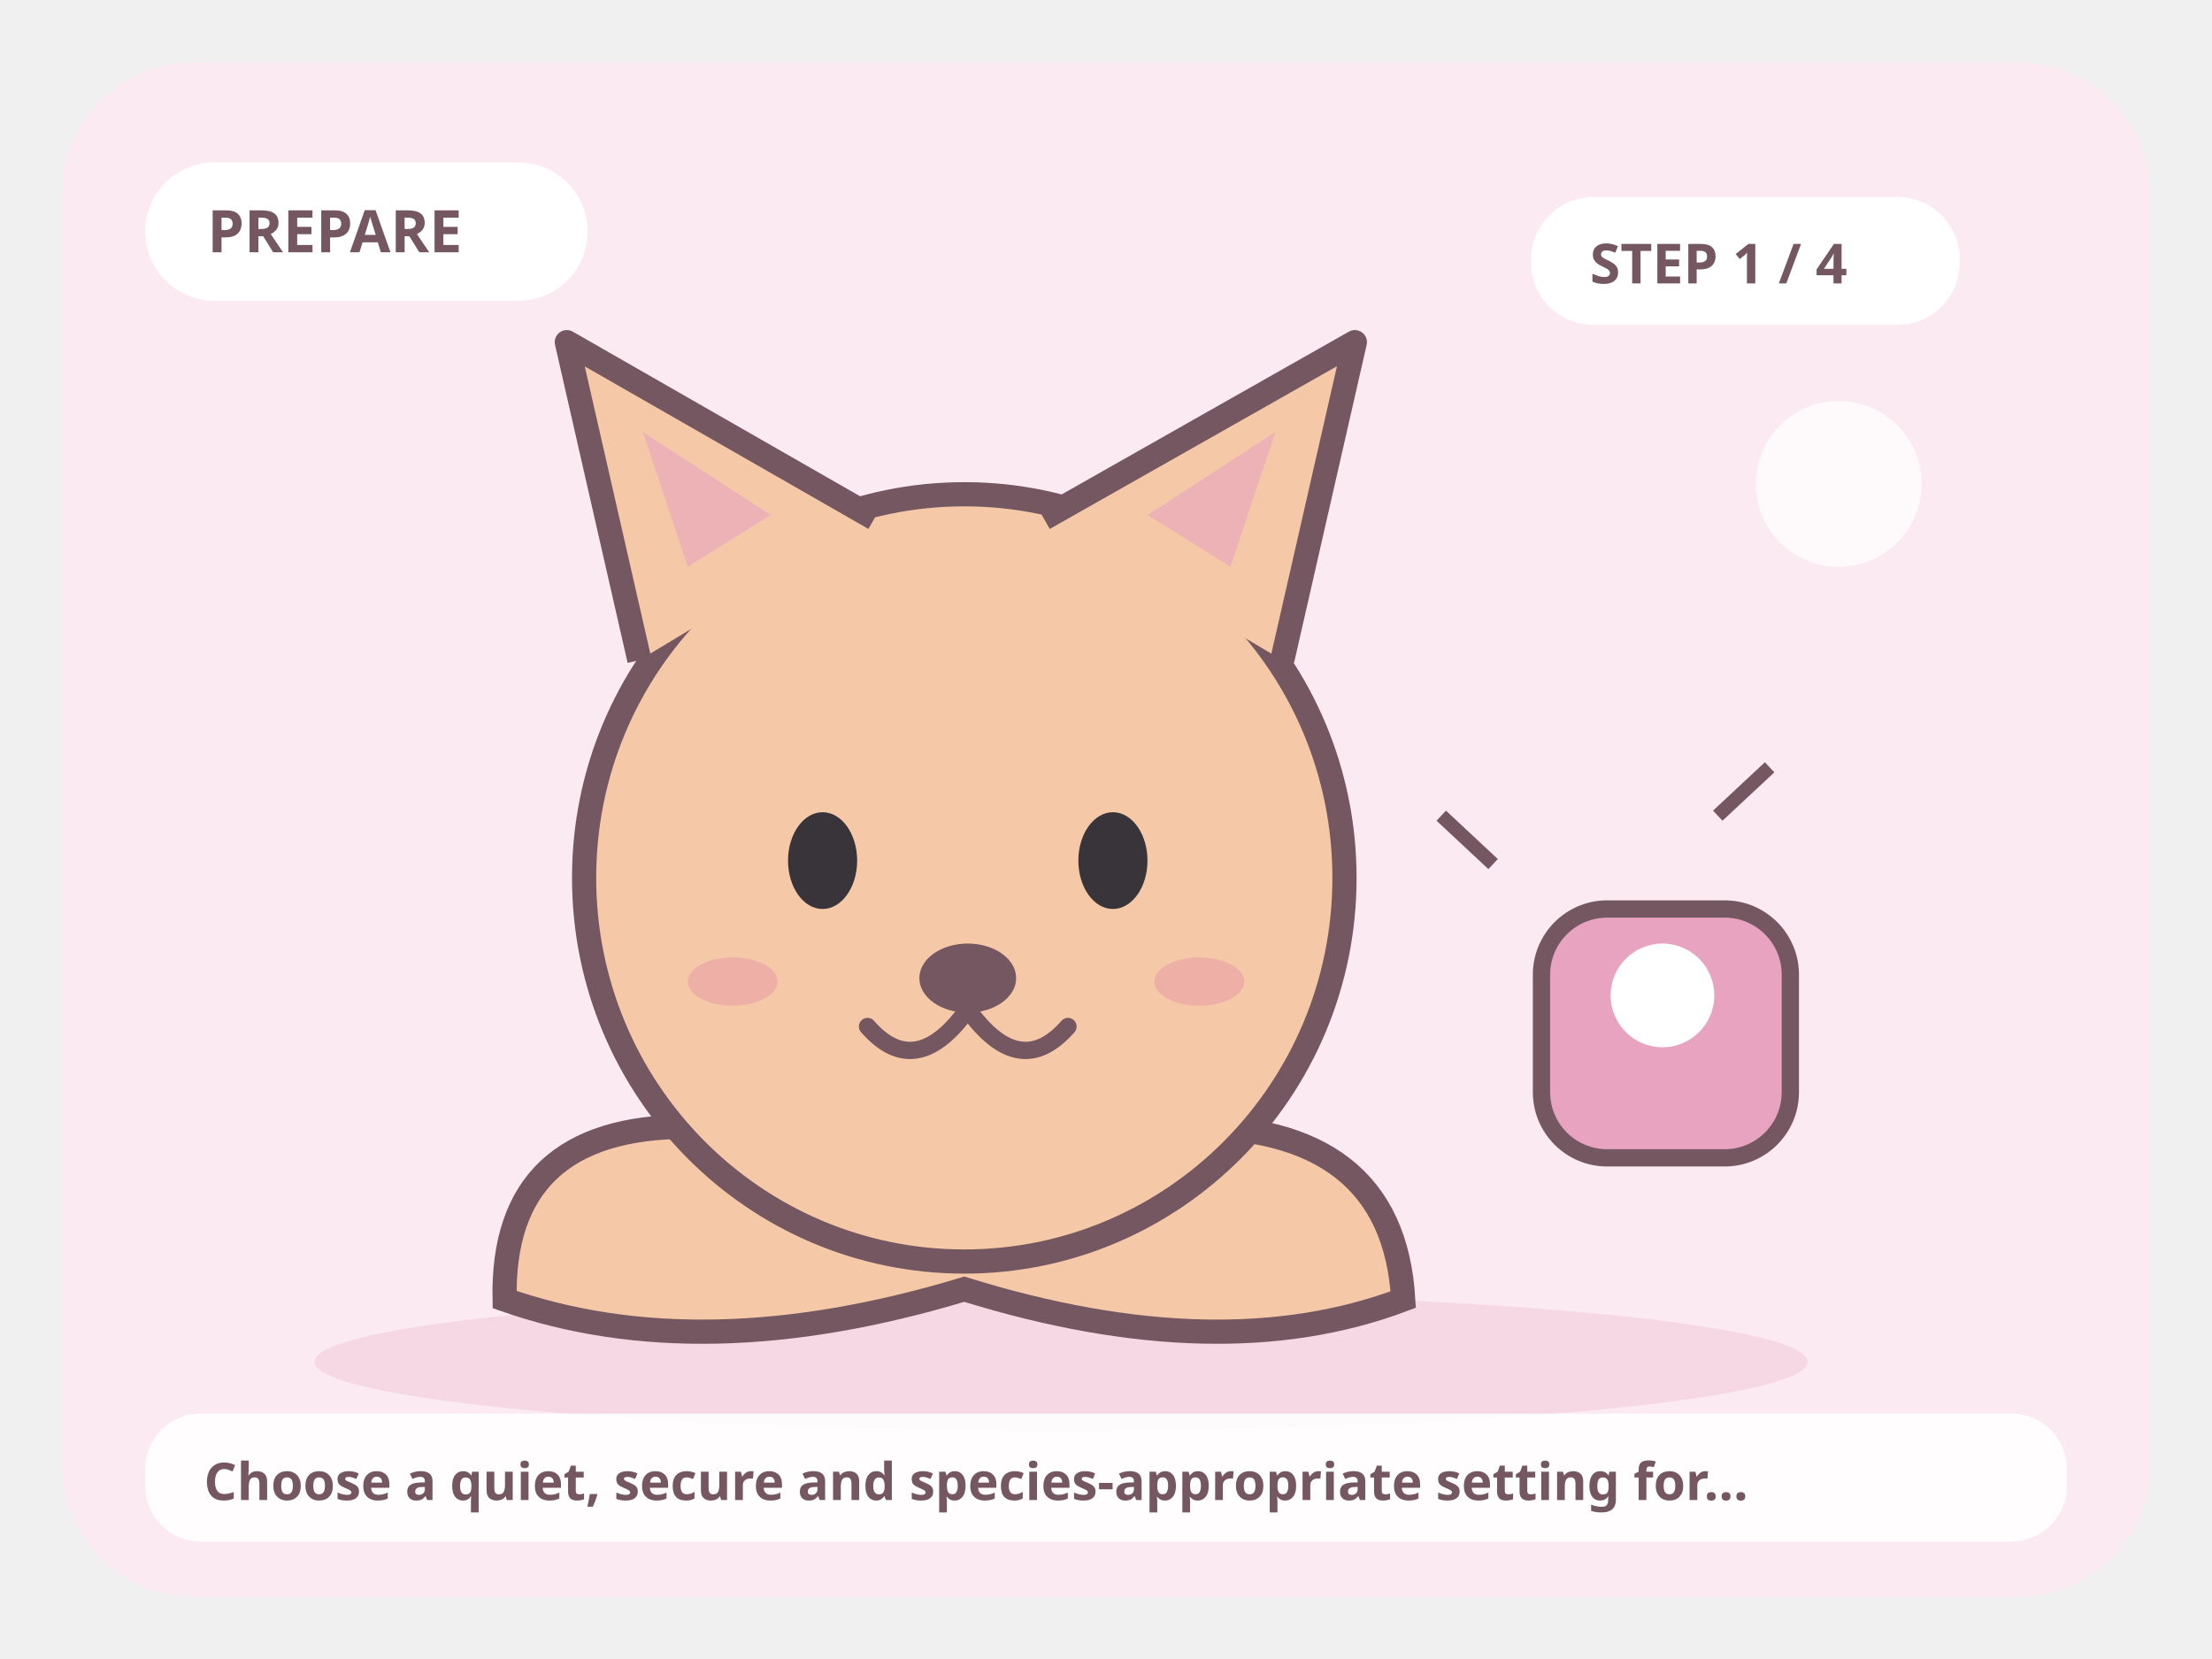
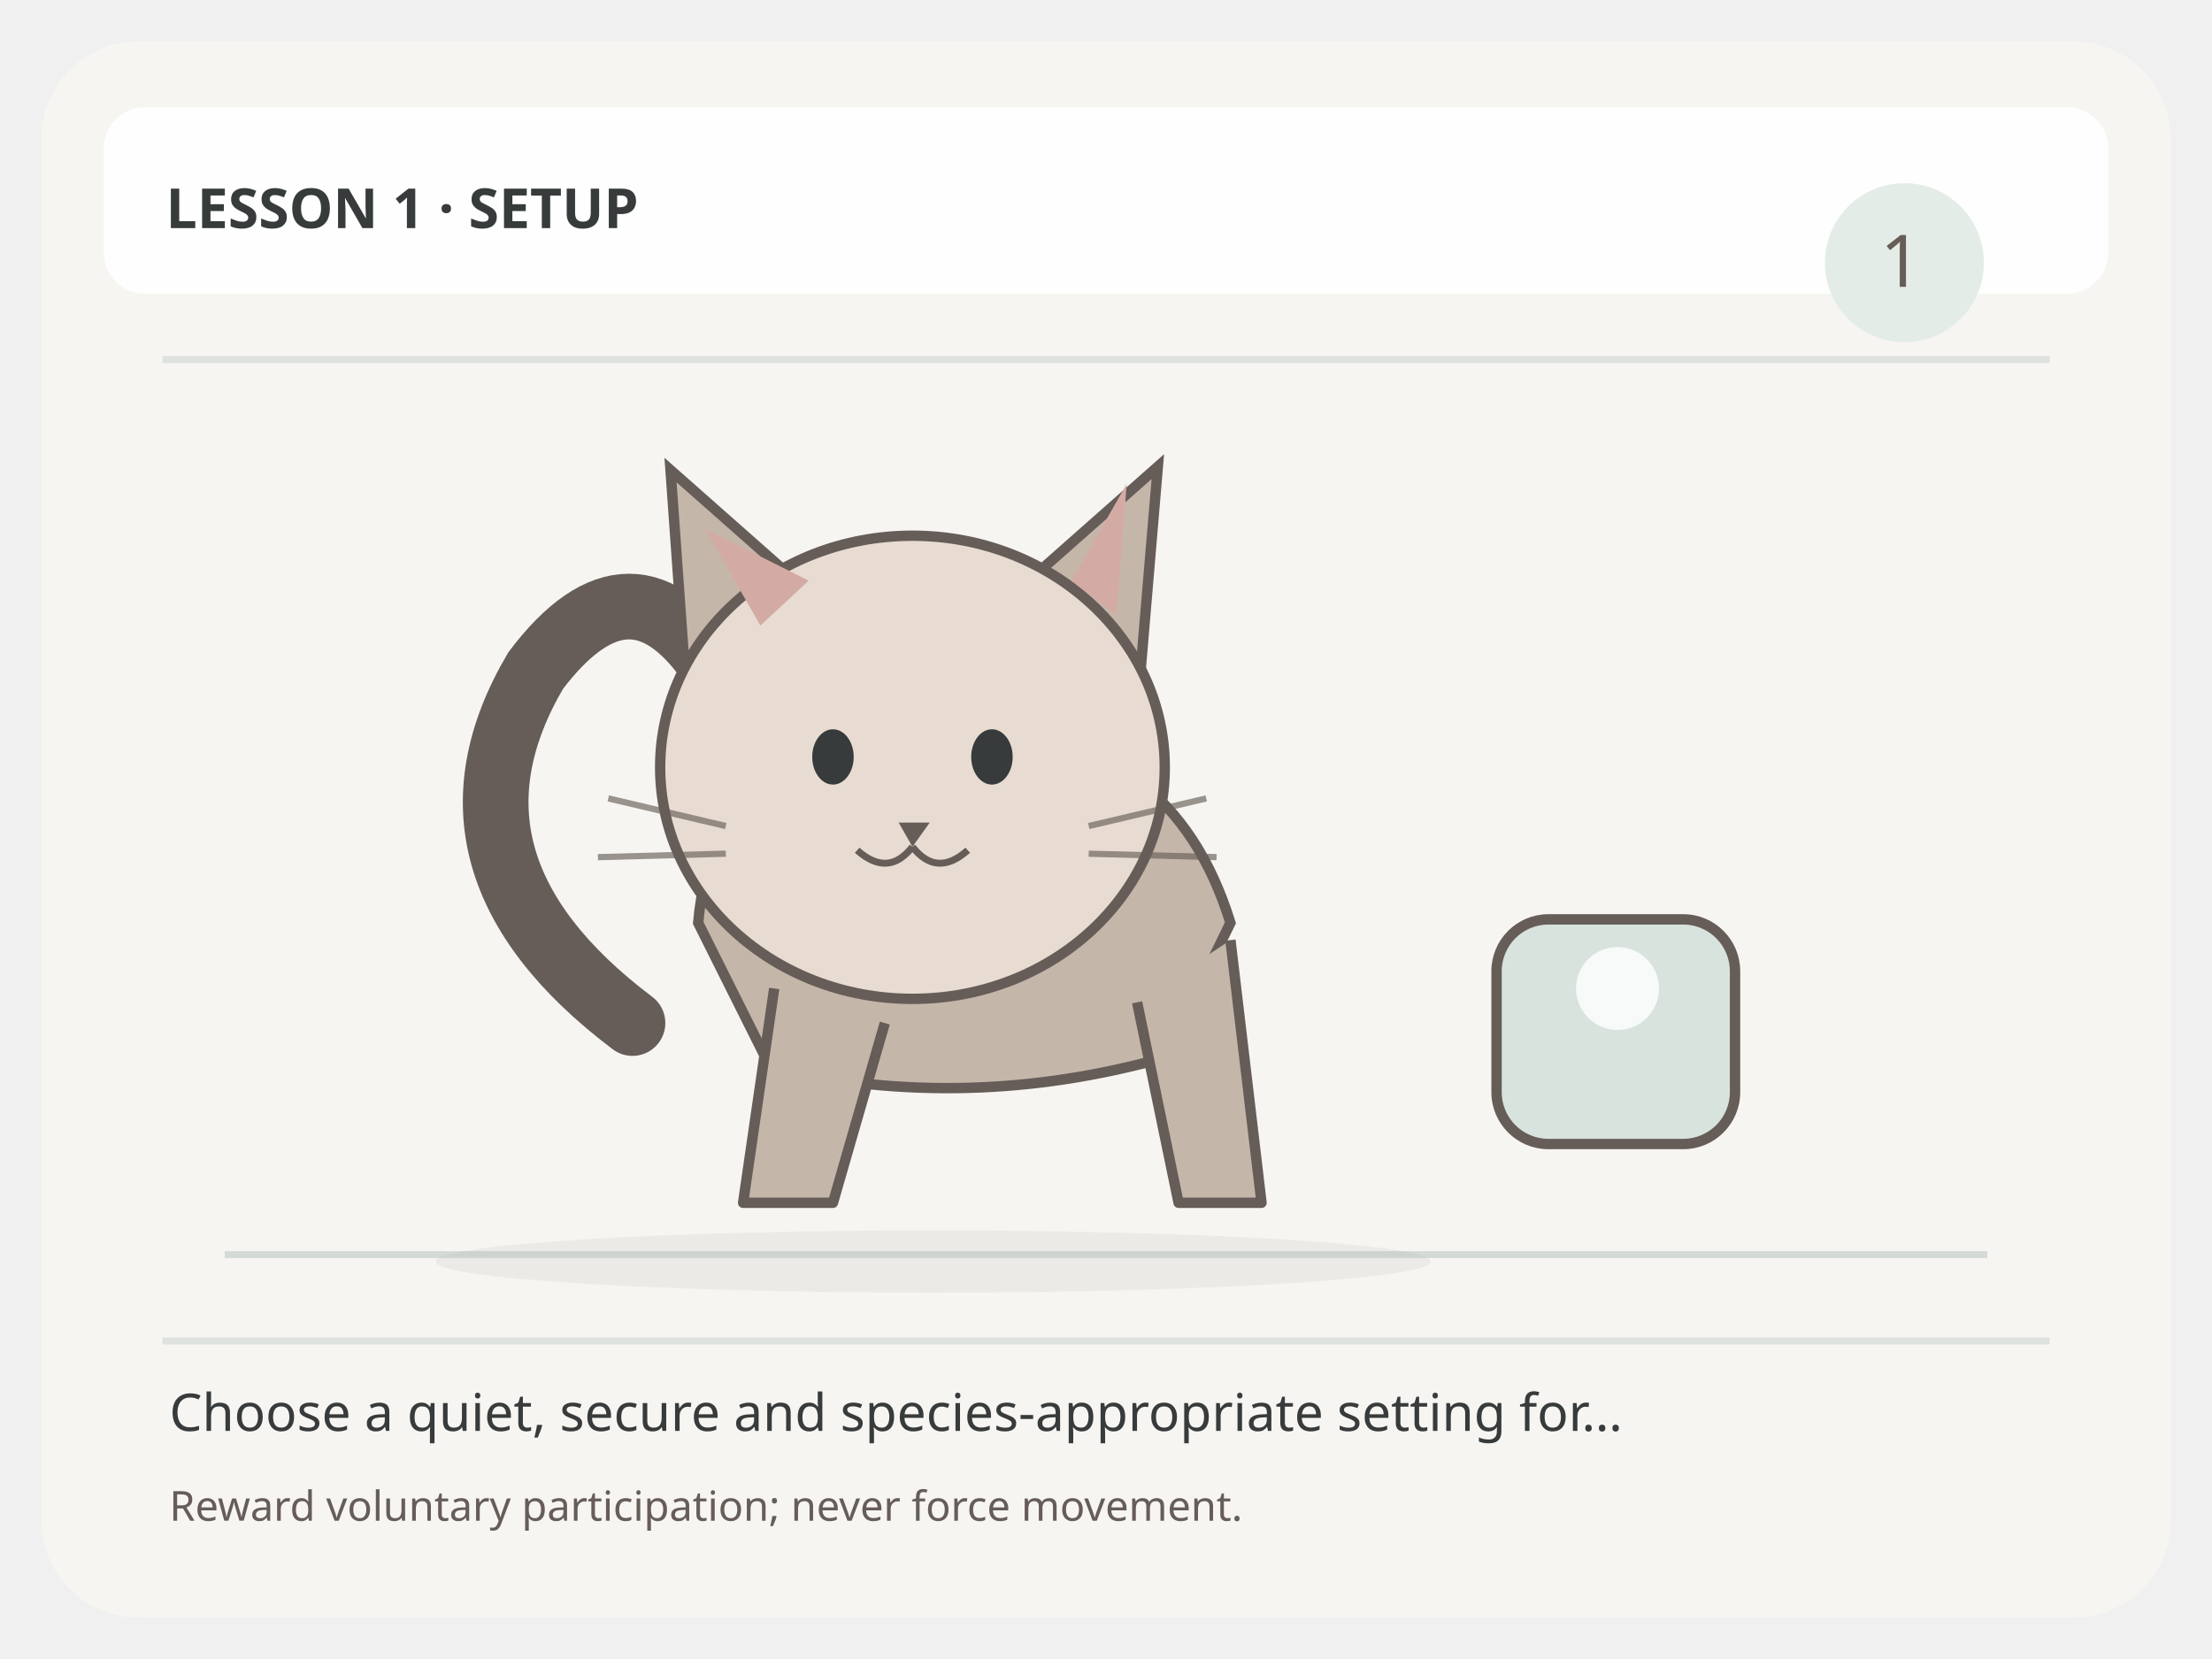
<svg xmlns="http://www.w3.org/2000/svg" viewBox="0 0 640 480" role="img" aria-labelledby="title description">
-   <rect x="18" y="18" width="604" height="444" rx="38" fill="#FBEAF2" />
-   <ellipse cx="307" cy="394" rx="216" ry="20" fill="#E7A3C0" opacity=".25" />
-   <circle cx="532" cy="140" r="24" fill="white" opacity=".7" />
-   <rect x="446" y="263" width="72" height="72" rx="19" fill="#E7A3C0" stroke="#745760" stroke-width="5" />
-   <circle cx="481" cy="288" r="15" fill="white" />
-   <path d="M432 250l-15-14m80 0 15-14" stroke="#745760" stroke-width="4" />
-   <g transform="rotate(0 280 275)">
-     <path d="M199 326q-54 0-53 50 57 20 133-3 74 23 127 3-3-51-64-50" fill="#F5C9A8" stroke="#745760" stroke-width="7" />
-     <ellipse cx="279" cy="254" rx="110" ry="111" fill="#F5C9A8" stroke="#745760" stroke-width="7" />
-     <path d="M185 191l-21-92 89 51M302 150l90-51-21 92" fill="#F5C9A8" stroke="#745760" stroke-width="7" stroke-linejoin="round" />
-     <path d="M199 164l-13-39 37 24m109 0 37-24-13 39" fill="#E7A3C0" opacity=".6" />
-     <ellipse cx="238" cy="249" rx="10" ry="14" fill="#39343A" />
-     <ellipse cx="322" cy="249" rx="10" ry="14" fill="#39343A" />
-     <ellipse cx="280" cy="283" rx="14" ry="10" fill="#745760" />
-     <path d="M280 292q-15 21-29 5m29-5q15 21 29 5" stroke="#745760" stroke-width="5" fill="none" stroke-linecap="round" />
-     <ellipse cx="212" cy="284" rx="13" ry="7" fill="#E9A0A5" opacity=".6" />
-     <ellipse cx="347" cy="284" rx="13" ry="7" fill="#E9A0A5" opacity=".6" />
+   <rect x="12" y="12" width="616" height="456" rx="28" fill="#F7F5F2" />
+   <rect x="30" y="31" width="580" height="54" rx="12" fill="#FFFFFF" opacity=".9" />
+   <text x="48" y="66" font-family="sans-serif" font-size="16" font-weight="700" fill="#373B3B">LESSON 1 · SETUP</text>
+   <g>
+     <circle cx="551" cy="76" r="23" fill="#E4ECE7" />
+     <text x="544" y="83" font-family="sans-serif" font-size="21" fill="#665D58">1</text>
  </g>
-   <rect x="42" y="47" width="128" height="40" rx="20" fill="white" />
-   <text x="60" y="73" font-family="sans-serif" font-size="17" font-weight="700" fill="#745760">PREPARE</text>
-   <g>
-     <rect x="443" y="57" width="124" height="37" rx="18" fill="white" />
-     <text x="460" y="82" font-family="sans-serif" font-weight="700" font-size="16" fill="#745760">STEP 1 / 4</text>
+   <path d="M47 104h546" stroke="#DDE2DF" stroke-width="2" />
+   <path d="M65 363h510" stroke="#D4DAD6" stroke-width="2" />
+   <ellipse cx="270" cy="365" rx="144" ry="9" fill="#A9B0AB" opacity=".15" />
+   <rect x="433" y="266" width="69" height="65" rx="15" fill="#D8E3DD" stroke="#665D58" stroke-width="3" />
+   <circle cx="468" cy="286" r="12" fill="#F7FAF8" />
+   <g transform="translate(0 0)">
+     <path d="M183 296Q122 250 155 194Q183 157 207 194" fill="none" stroke="#665D58" stroke-width="19" stroke-linecap="round" />
+     <path d="M202 267Q207 209 281 211Q339 212 356 267L337 306Q280 322 223 309Z" fill="#C5B6AA" stroke="#665D58" stroke-width="3" />
+     <path d="M224 286l-9 62h26l15-52m73-6 12 58h24l-9-76" fill="#C5B6AA" stroke="#665D58" stroke-width="3" stroke-linejoin="round" />
+     <path d="M199 206l-5-70 43 38m55-1 43-38-6 71" fill="#C5B6AA" stroke="#665D58" stroke-width="3" />
+     <ellipse cx="264" cy="222" rx="73" ry="67" fill="#E8DCD2" stroke="#665D58" stroke-width="3" />
+     <path d="M220 181l-16-28 30 15m76 0 16-28-3 38" fill="#D4ABA4" />
+     <ellipse cx="241" cy="219" rx="6" ry="8" fill="#373B3B" />
+     <ellipse cx="287" cy="219" rx="6" ry="8" fill="#373B3B" />
+     <path d="M260 238l9 0-5 7z" fill="#665D58" />
+     <path d="M264 245q-7 9-16 1m16-1q7 9 16 1" stroke="#665D58" stroke-width="2" fill="none" />
+     <path d="M210 239l-34-8m34 16-37 1m142-9 34-8m-34 16 37 1" stroke="#665D58" stroke-width="1.8" opacity=".65" />
  </g>
-   <rect x="42" y="409" width="556" height="37" rx="16" fill="white" opacity=".91" />
-   <text x="59" y="434" font-family="sans-serif" font-size="15" font-weight="600" fill="#745760">Choose a quiet, secure and species-appropriate setting for…</text>
+   <path d="M47 388h546" stroke="#DDE2DF" stroke-width="2" />
+   <text x="49" y="414" font-family="sans-serif" font-size="15" fill="#373B3B">Choose a quiet, secure and species-appropriate setting for…</text>
+   <text x="49" y="440" font-family="sans-serif" font-size="12" fill="#665D58">Reward voluntary participation; never force movement.</text>
</svg>
